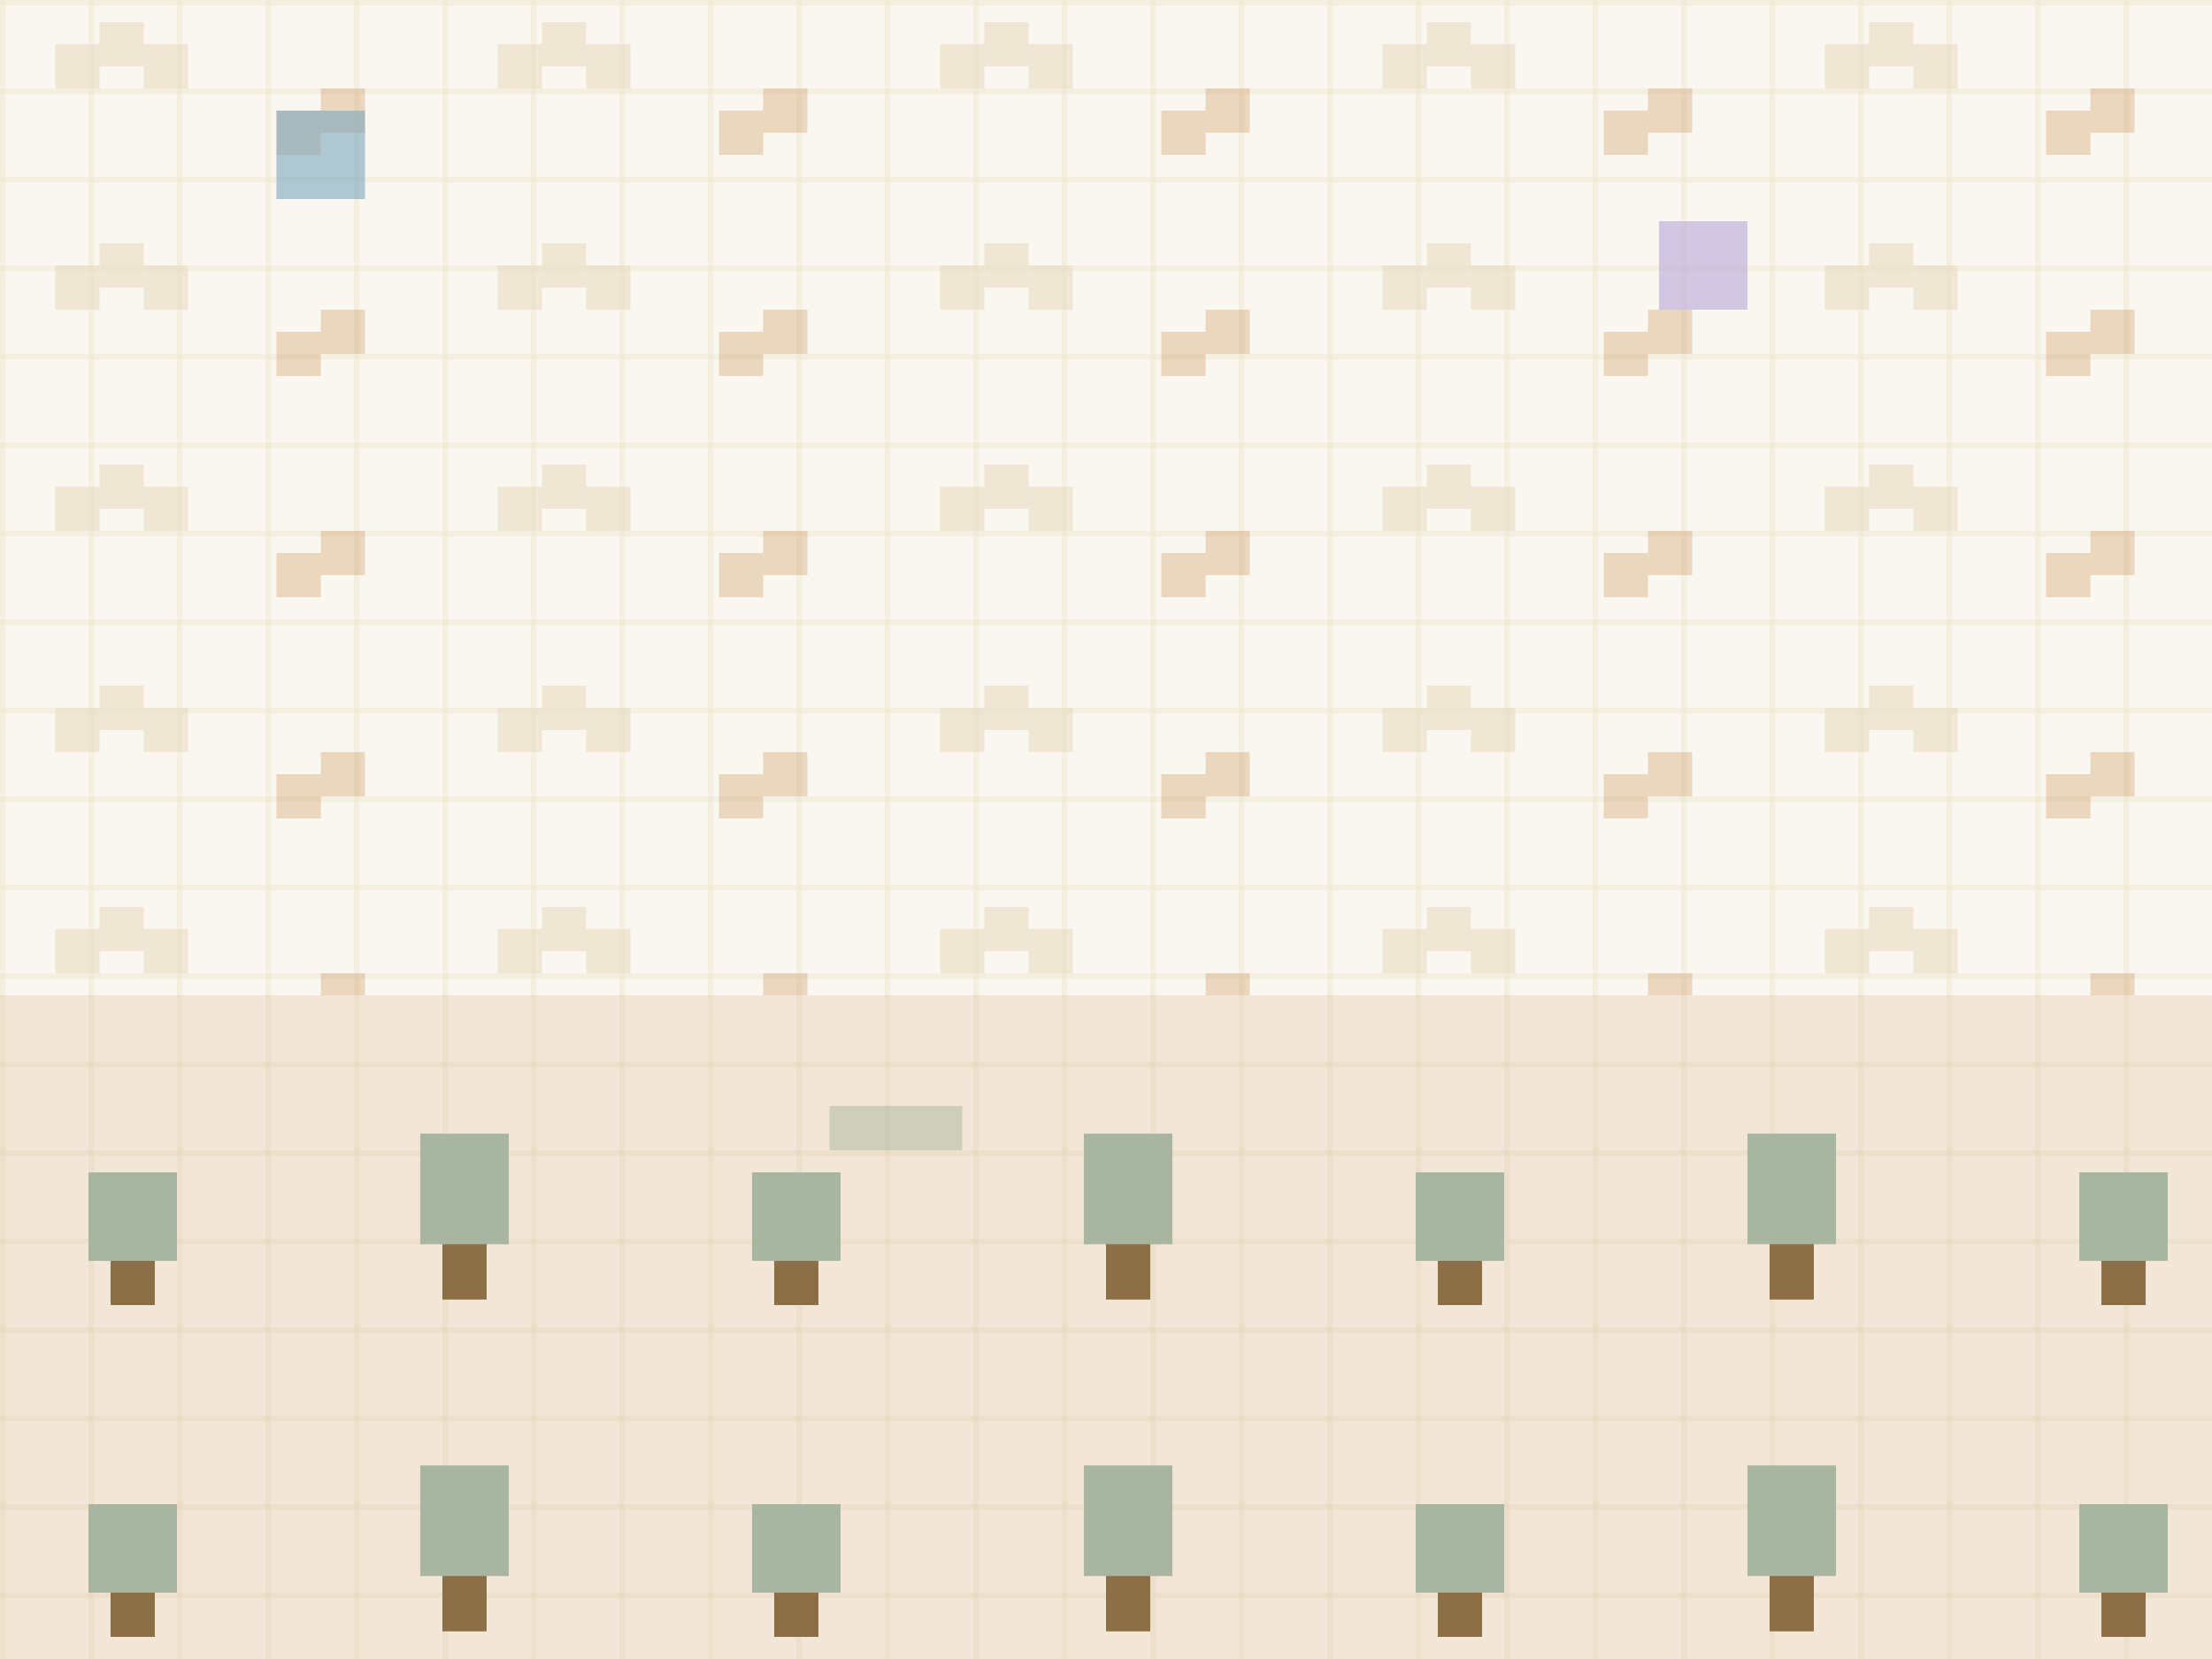
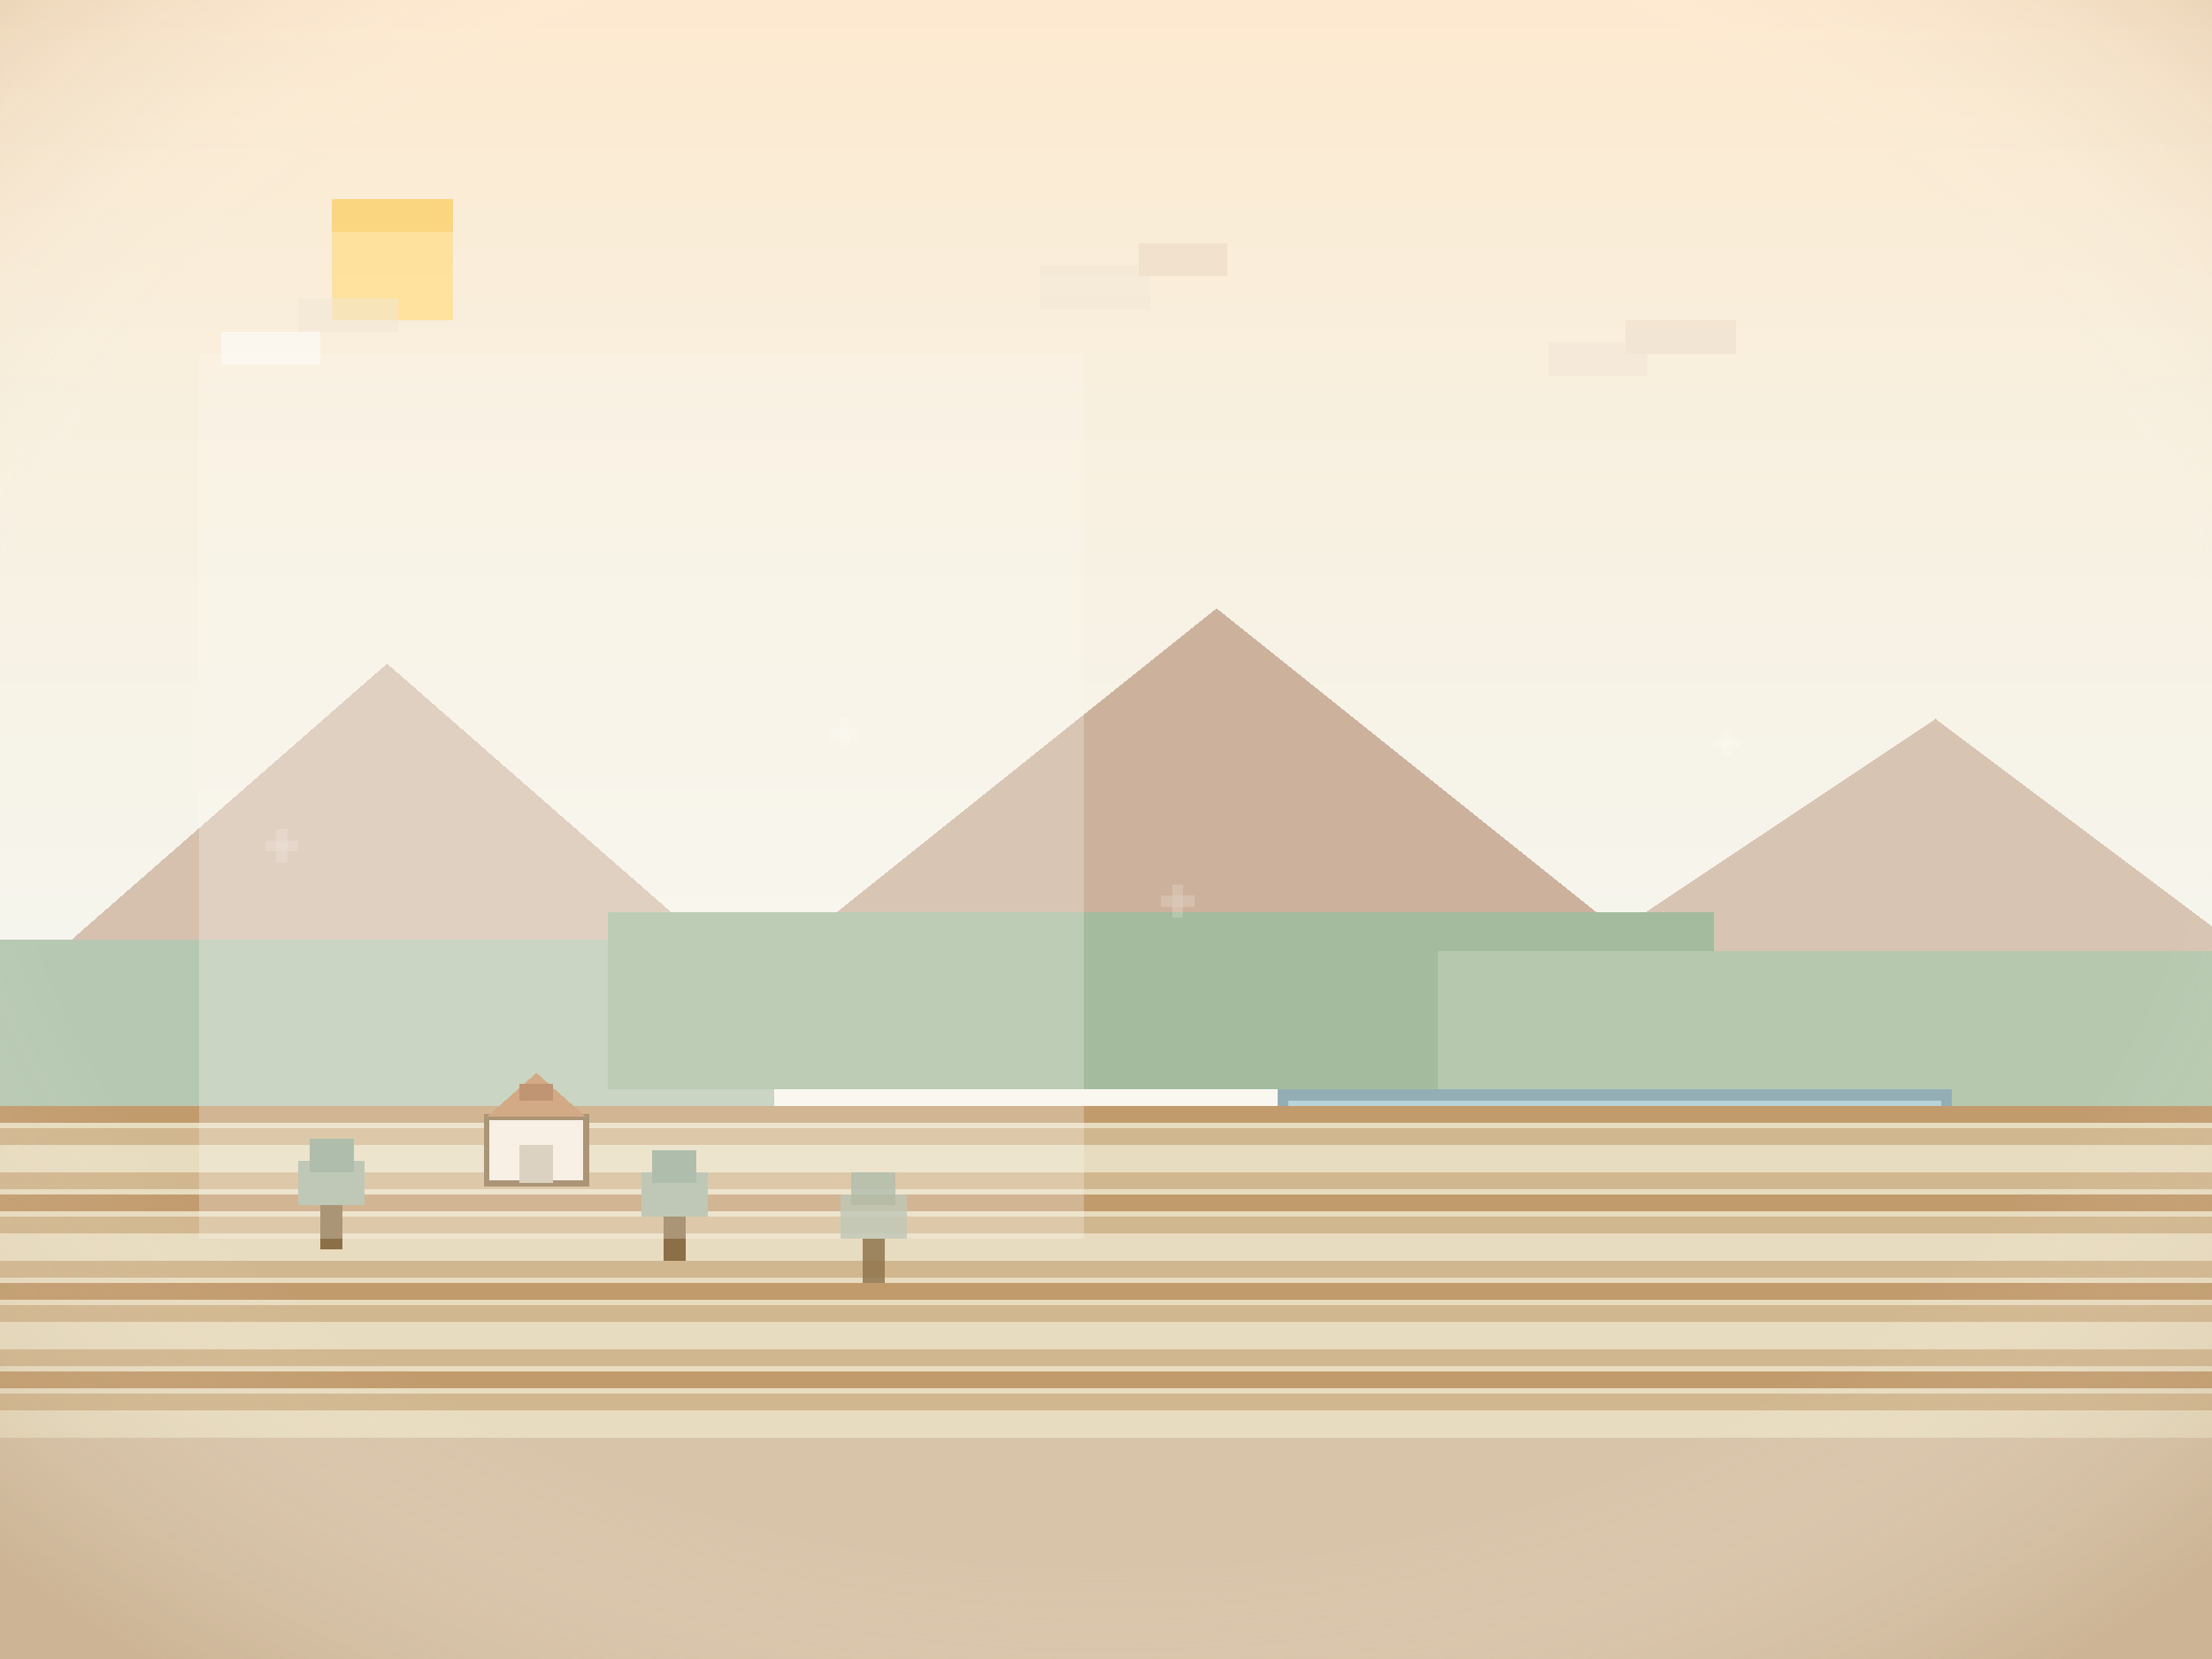
- <svg xmlns="http://www.w3.org/2000/svg" width="400" height="300">
+ <svg xmlns="http://www.w3.org/2000/svg" xmlns:xlink="http://www.w3.org/1999/xlink" width="400" height="300" viewBox="0 0 400 300" shape-rendering="crispEdges">
  <defs>
-     <pattern id="pixelGrid" width="16" height="16" patternUnits="userSpaceOnUse">
-       <rect width="16" height="16" fill="#faf7f0" />
-       <rect width="1" height="16" fill="#e8dcc0" opacity="0.3" />
-       <rect width="16" height="1" fill="#e8dcc0" opacity="0.3" />
+     <linearGradient id="sky-gradient" x1="0" y1="0" x2="0" y2="1">
+       <stop offset="0%" stop-color="#fde9cf" />
+       <stop offset="40%" stop-color="#f8f0df" />
+       <stop offset="100%" stop-color="#f5f6f0" />
+     </linearGradient>
+     <radialGradient id="vignette" cx="50%" cy="45%" r="70%">
+       <stop offset="0%" stop-color="rgba(250,247,240,0.0)" />
+       <stop offset="70%" stop-color="rgba(250,247,240,0.0)" />
+       <stop offset="100%" stop-color="rgba(173,139,97,0.28)" />
+     </radialGradient>
+     <pattern id="field-rows" width="16" height="16" patternUnits="userSpaceOnUse">
+       <rect width="16" height="16" fill="#e8dcc0" />
+       <rect y="4" width="16" height="3" fill="#d1b78f" />
+       <rect y="8" width="16" height="3" fill="#c29b6d" />
+       <rect y="12" width="16" height="3" fill="#d1b78f" />
    </pattern>
-     <pattern id="clouds" width="80" height="40" patternUnits="userSpaceOnUse">
-       <rect width="80" height="40" fill="transparent" />
-       <rect x="10" y="8" width="8" height="8" fill="#e8dcc0" opacity="0.6" />
-       <rect x="18" y="4" width="8" height="8" fill="#e8dcc0" opacity="0.6" />
-       <rect x="26" y="8" width="8" height="8" fill="#e8dcc0" opacity="0.6" />
-       <rect x="50" y="20" width="8" height="8" fill="#d4a574" opacity="0.4" />
-       <rect x="58" y="16" width="8" height="8" fill="#d4a574" opacity="0.4" />
+     <pattern id="water" width="12" height="12" patternUnits="userSpaceOnUse">
+       <rect width="12" height="12" fill="#b8d4da" />
+       <rect x="0" y="8" width="12" height="2" fill="#9fbeca" opacity="0.6" />
+       <rect x="0" y="3" width="12" height="2" fill="#d4e6ea" opacity="0.6" />
    </pattern>
-     <pattern id="trees" width="120" height="60" patternUnits="userSpaceOnUse">
-       <rect width="120" height="60" fill="transparent" />
-       <rect x="20" y="40" width="8" height="16" fill="#8b6f47" />
-       <rect x="16" y="32" width="16" height="16" fill="#a8b5a0" />
-       <rect x="80" y="35" width="8" height="20" fill="#8b6f47" />
-       <rect x="76" y="25" width="16" height="20" fill="#a8b5a0" />
-     </pattern>
+     <g id="tree">
+       <rect x="0" y="12" width="4" height="10" fill="#8b6f47" />
+       <rect x="-4" y="6" width="12" height="8" fill="#a8b5a0" />
+       <rect x="-2" y="2" width="8" height="6" fill="#92a892" />
+     </g>
+     <g id="house">
+       <rect x="0" y="10" width="18" height="12" fill="#f6ede0" stroke="#8b6f47" stroke-width="1" />
+       <rect x="6" y="15" width="6" height="7" fill="#d0c4b0" />
+       <polygon points="0,10 9,2 18,10" fill="#c28c5d" />
+       <rect x="6" y="4" width="6" height="3" fill="#a86f42" />
+     </g>
+     <g id="sparkle">
+       <rect x="2" y="0" width="2" height="6" fill="#ffffff" opacity="0.5" />
+       <rect x="0" y="2" width="6" height="2" fill="#ffffff" opacity="0.5" />
+     </g>
  </defs>
-   <rect width="100%" height="100%" fill="url(#pixelGrid)" />
-   <rect width="100%" height="60%" fill="url(#clouds)" />
-   <rect y="60%" width="100%" height="40%" fill="#d4a574" opacity="0.2" />
-   <rect y="60%" width="100%" height="40%" fill="url(#trees)" />
-   <rect x="50" y="20" width="16" height="16" fill="#7ba7bc" opacity="0.6" />
-   <rect x="300" y="40" width="16" height="16" fill="#b5a7d6" opacity="0.6" />
-   <rect x="150" y="200" width="24" height="8" fill="#a8b5a0" opacity="0.5" />
+   <rect width="400" height="300" fill="#faf7f0" />
+   <rect width="400" height="190" fill="url(#sky-gradient)" />
+   <rect x="60" y="36" width="22" height="22" fill="#ffdf8d" opacity="0.8" />
+   <rect x="60" y="36" width="22" height="6" fill="#f6cf70" opacity="0.6" />
+   <polygon points="-10,190 70,120 150,190" fill="#d6c0ae" />
+   <polygon points="120,190 220,110 320,190" fill="#ccb29d" />
+   <polygon points="260,190 350,130 430,190" fill="#d8c4b3" />
+   <rect x="-20" y="170" width="160" height="30" fill="#b7c8b2" />
+   <rect x="110" y="165" width="200" height="32" fill="#a4bb9e" />
+   <rect x="260" y="172" width="160" height="30" fill="#b6c9af" />
+   <rect x="232" y="198" width="120" height="34" fill="url(#water)" stroke="#94aeb6" stroke-width="2" />
+   <rect x="40" y="210" width="48" height="90" fill="#d4a574" opacity="0.7" />
+   <rect x="80" y="210" width="16" height="90" fill="#c28c5d" opacity="0.7" />
+   <rect y="200" width="400" height="100" fill="url(#field-rows)" />
+   <rect y="260" width="400" height="40" fill="#d8c4a9" />
+   <g transform="translate(88 192)">
+     <use xlink:href="#house" />
+   </g>
+   <g transform="translate(58 204)">
+     <use xlink:href="#tree" />
+   </g>
+   <g transform="translate(120 206)">
+     <use xlink:href="#tree" />
+   </g>
+   <g transform="scale(-1,1) translate(-360 0)" opacity="0.8">
+     <g transform="translate(200 210)">
+       <use xlink:href="#tree" />
+     </g>
+   </g>
+   <g opacity="0.5">
+     <rect x="40" y="60" width="18" height="6" fill="#ffffff" />
+     <rect x="54" y="54" width="18" height="6" fill="#f1e5d6" />
+     <rect x="188" y="48" width="20" height="8" fill="#f1e5d6" />
+     <rect x="206" y="44" width="16" height="6" fill="#e7d5c2" />
+     <rect x="280" y="62" width="18" height="6" fill="#f1e5d6" />
+     <rect x="294" y="58" width="20" height="6" fill="#eddcca" />
+   </g>
+   <g opacity="0.35">
+     <use xlink:href="#sparkle" transform="translate(48 150)" />
+     <use xlink:href="#sparkle" transform="translate(310 132) scale(0.8)" />
+     <use xlink:href="#sparkle" transform="translate(210 160)" />
+     <use xlink:href="#sparkle" transform="translate(150 130) scale(0.9)" />
+   </g>
+   <rect width="400" height="300" fill="url(#vignette)" />
+   <rect x="36" y="64" width="160" height="160" fill="#faf7f0" opacity="0.28" />
</svg>
